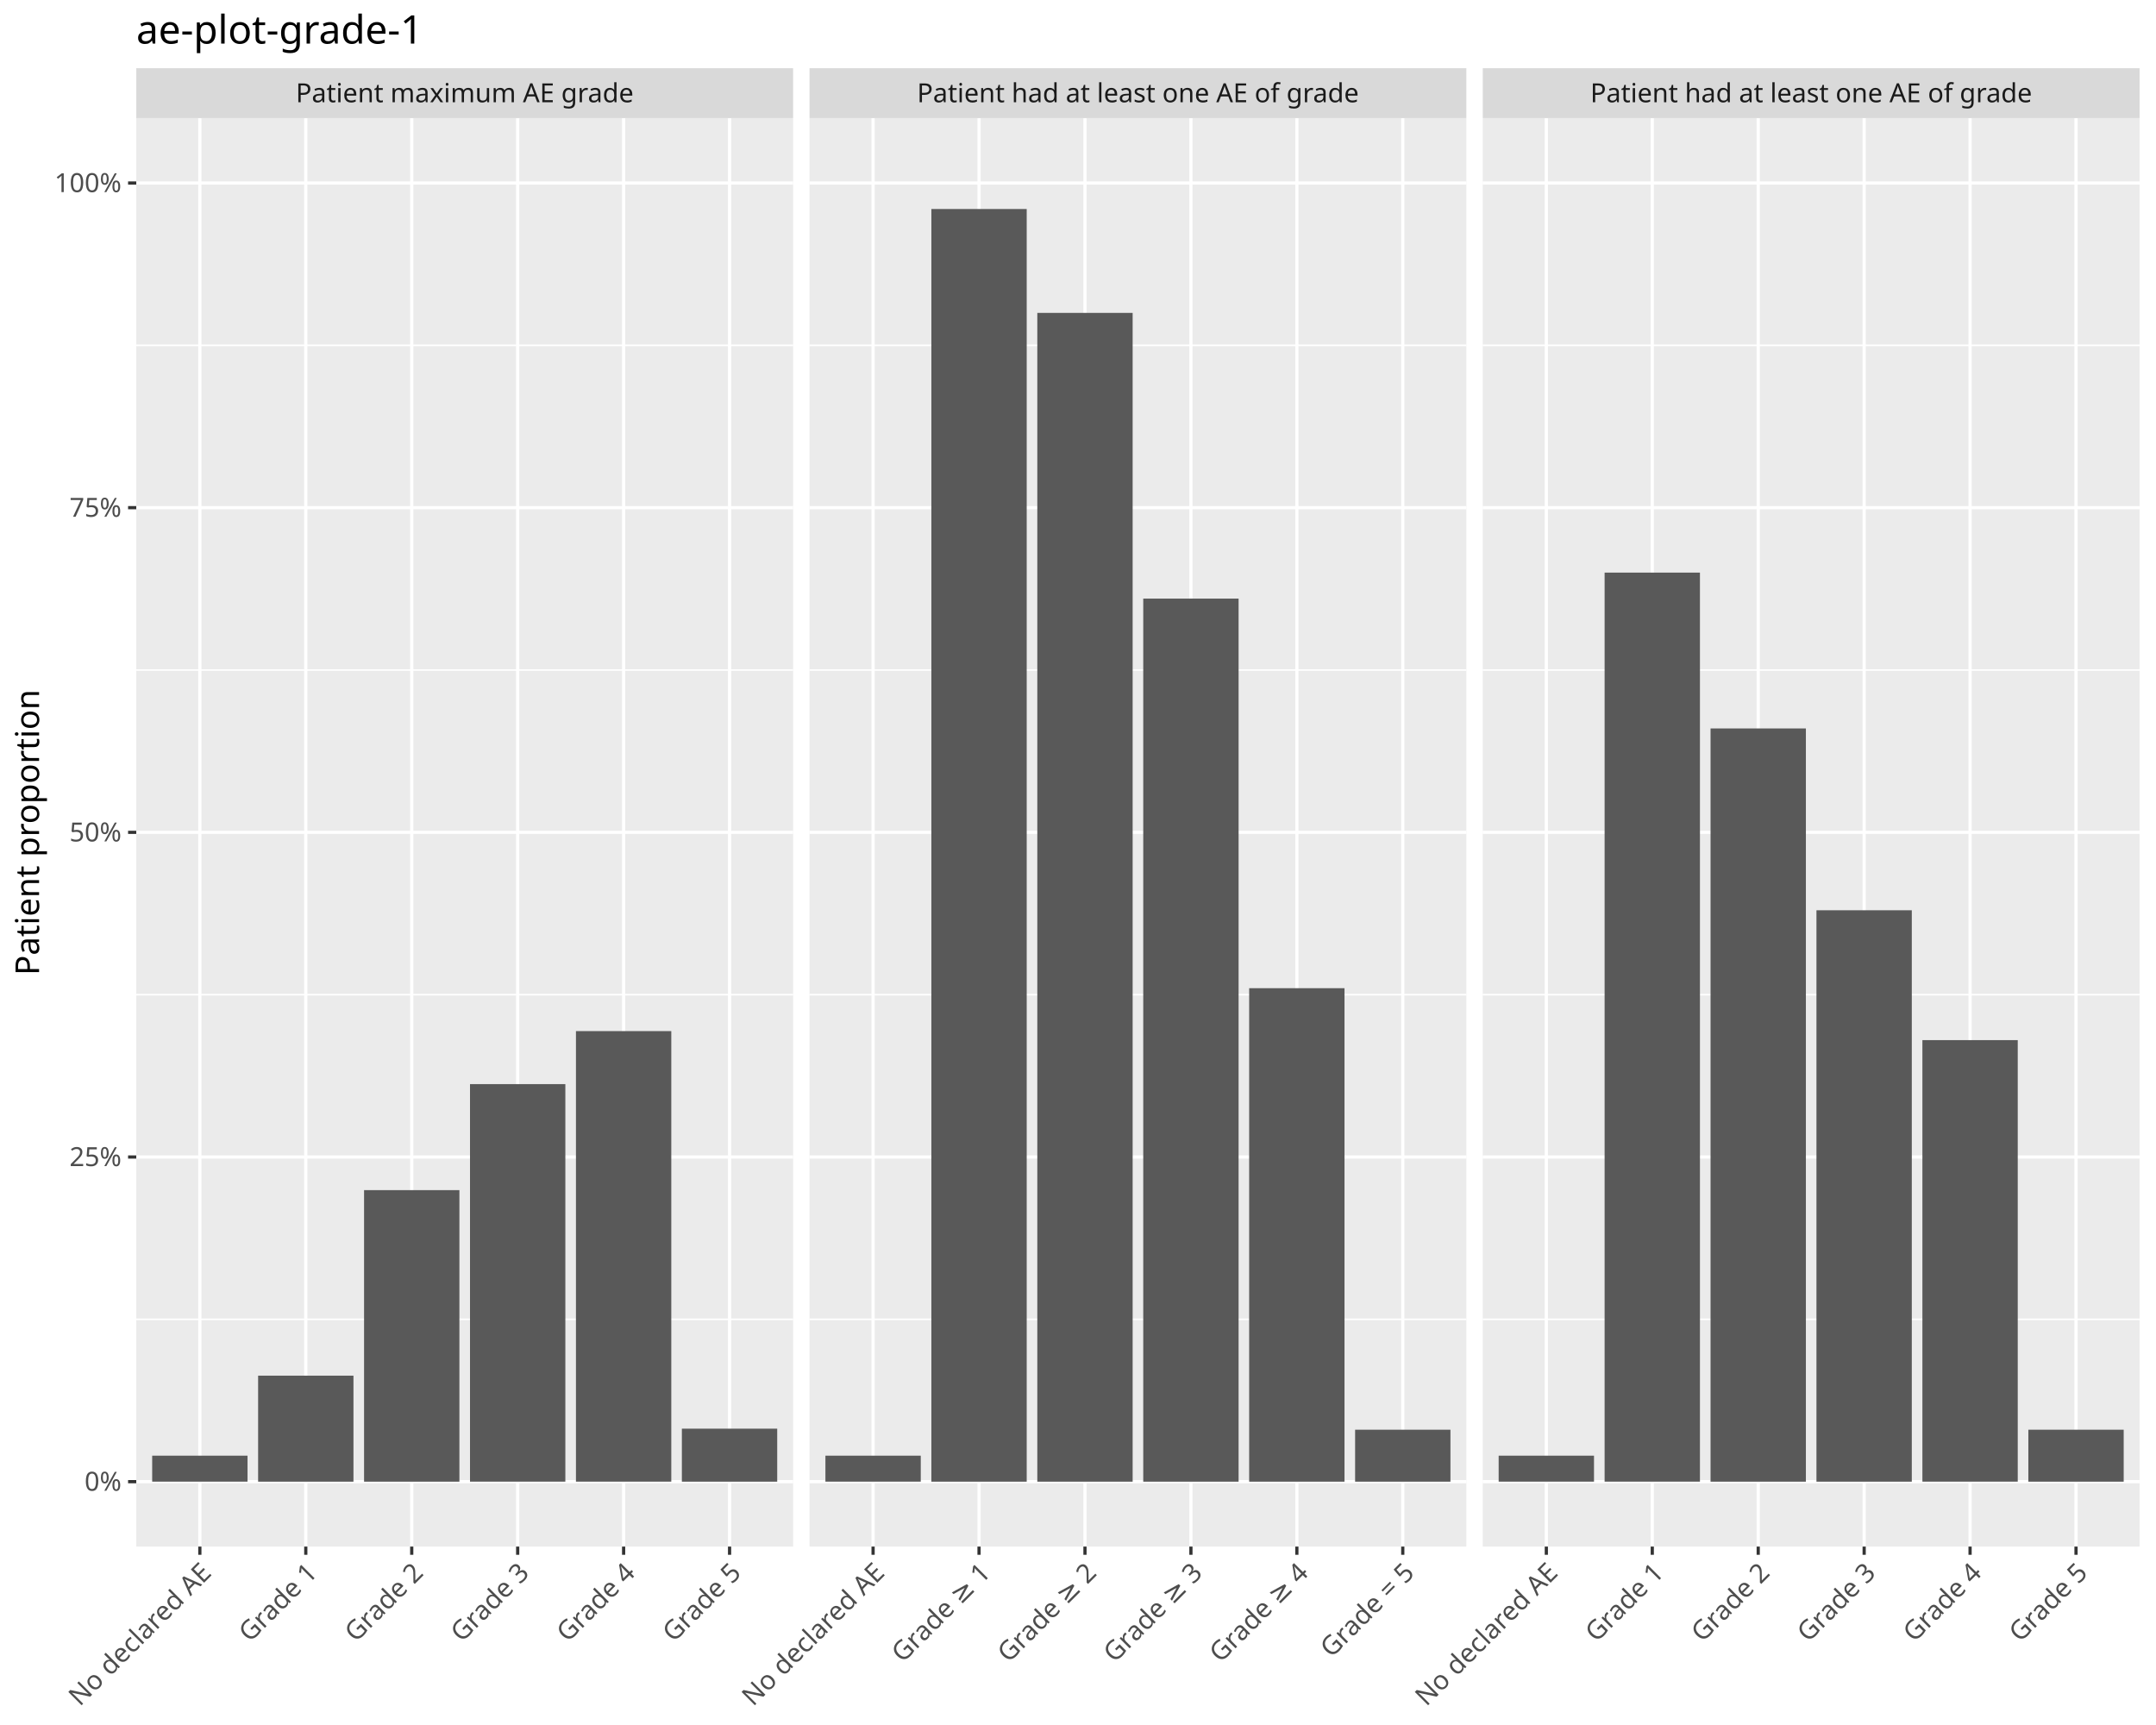
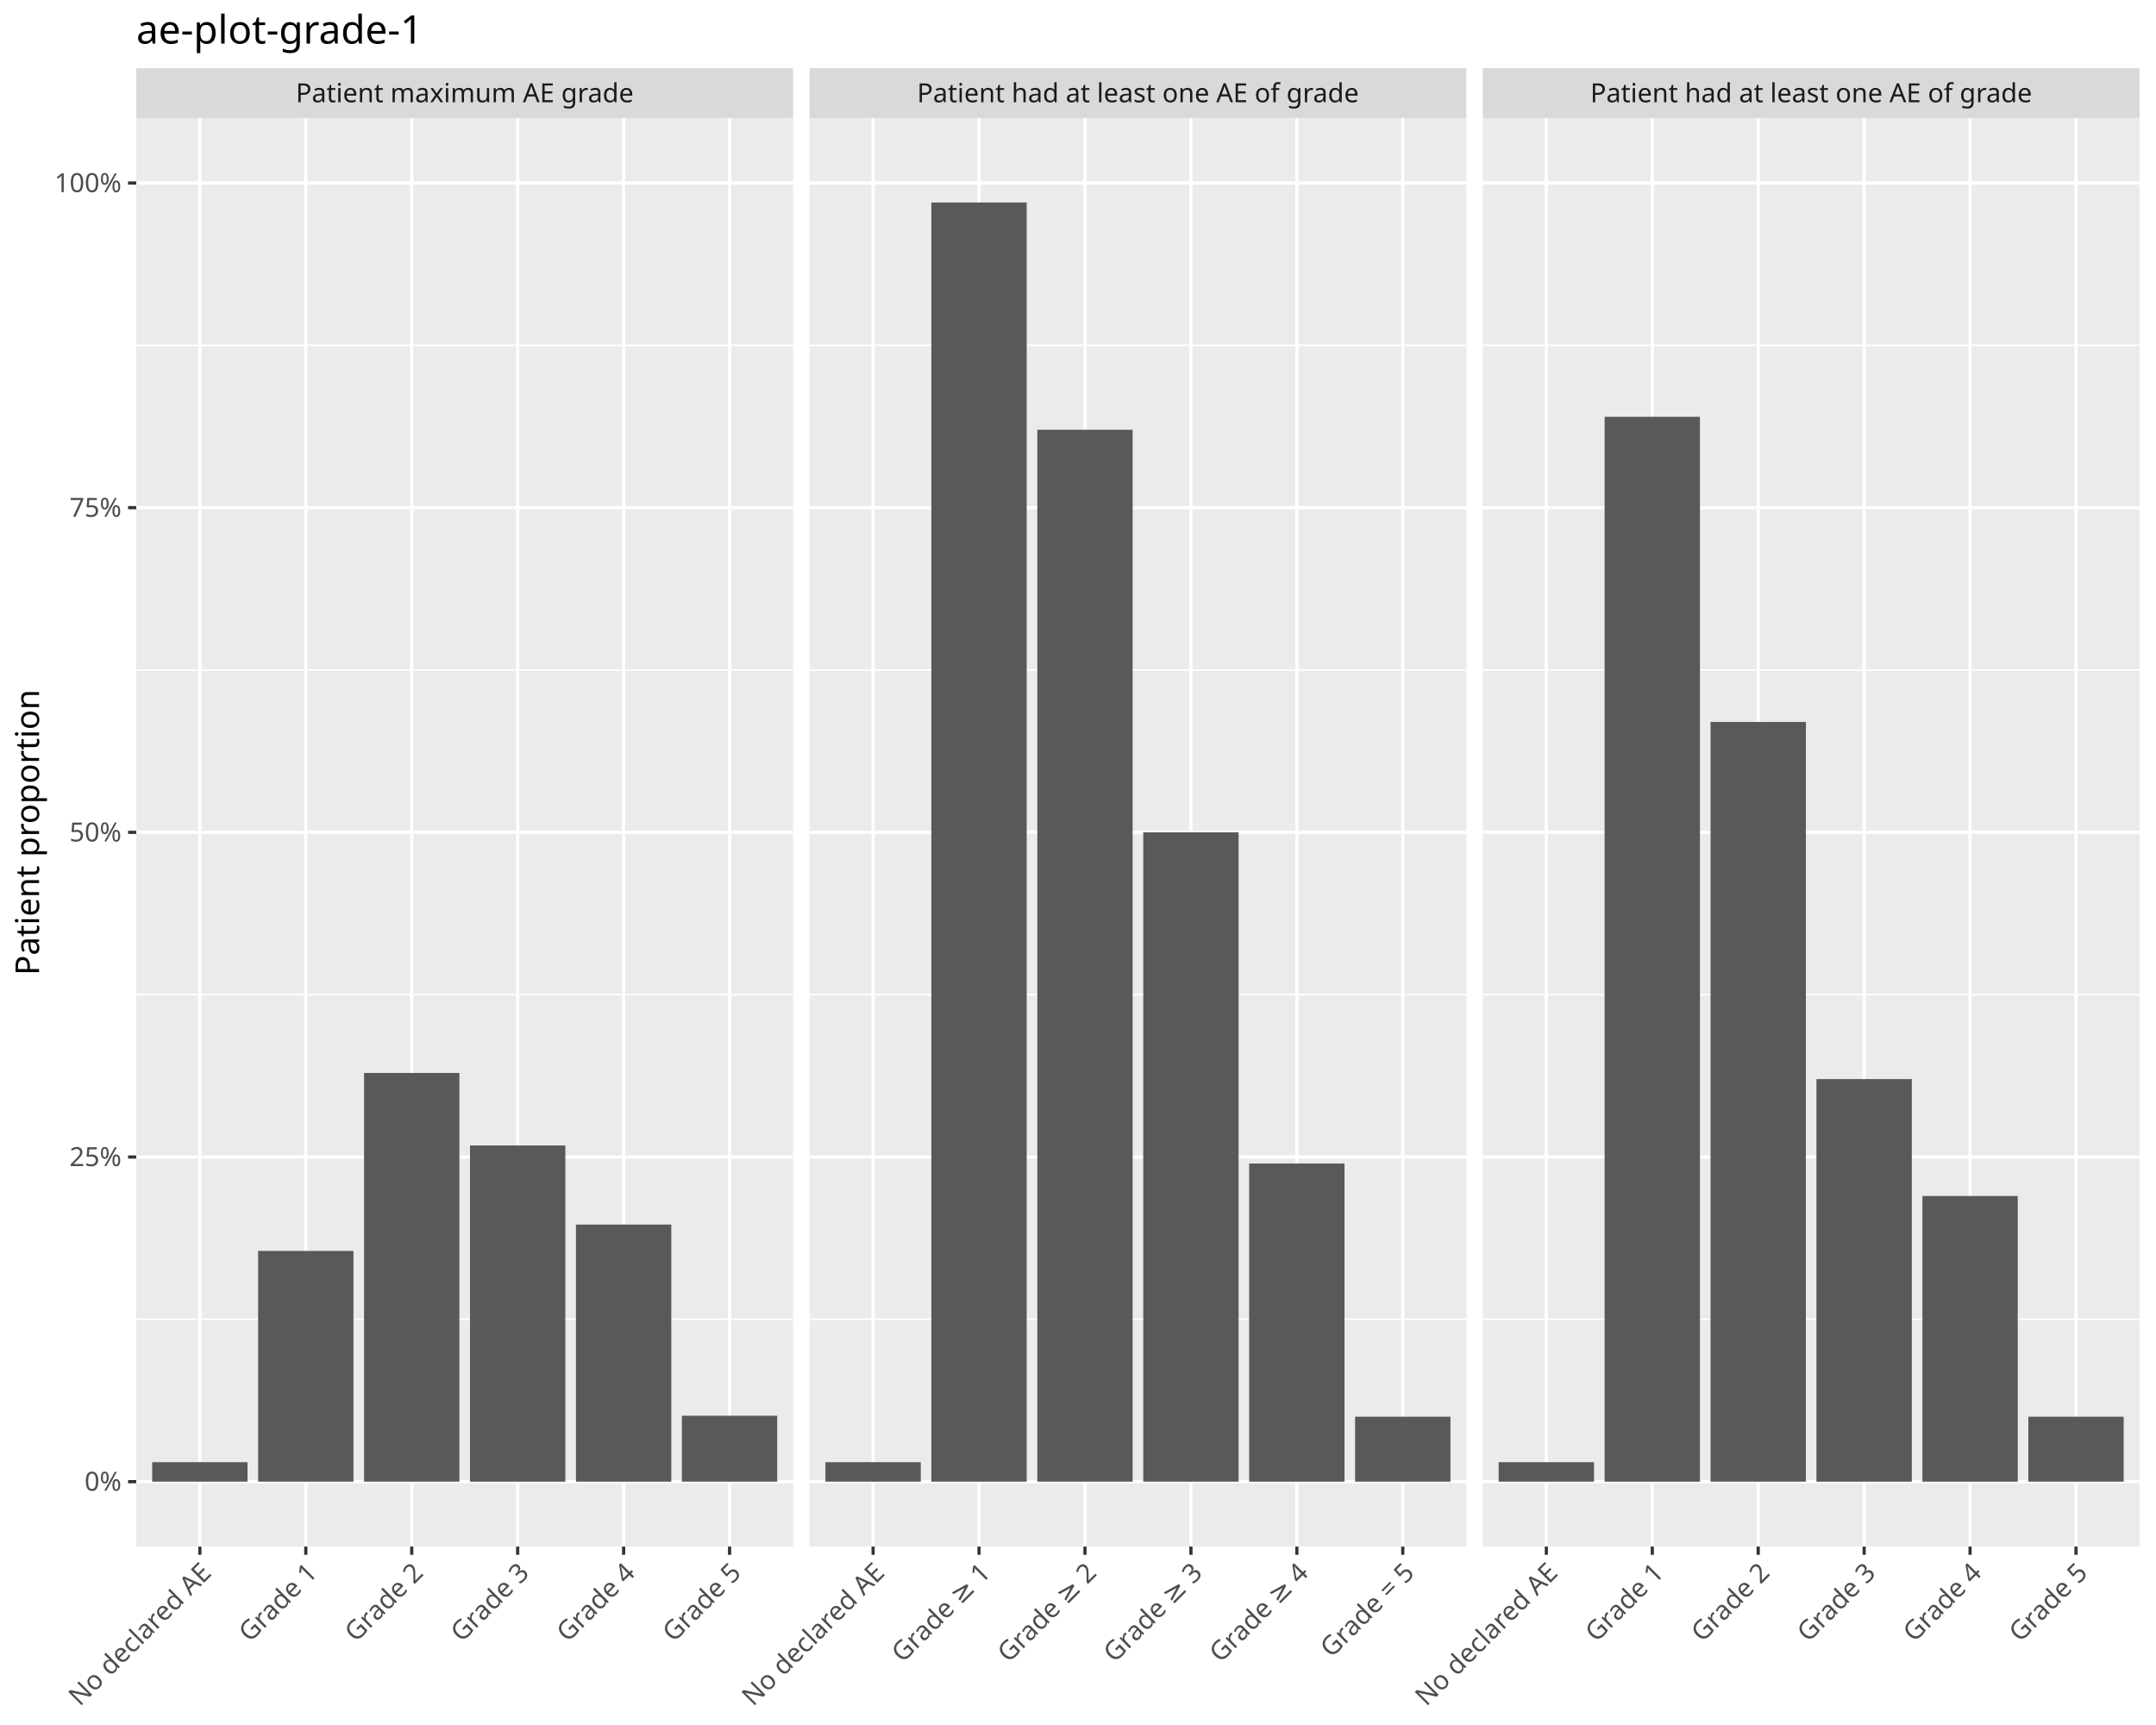
<svg xmlns="http://www.w3.org/2000/svg" class="svglite" data-engine-version="2.0" width="720.00pt" height="576.00pt" viewBox="0 0 720.00 576.00">
  <defs>
    <style type="text/css">
    .svglite line, .svglite polyline, .svglite polygon, .svglite path, .svglite rect, .svglite circle {
      fill: none;
      stroke: #000000;
      stroke-linecap: round;
      stroke-linejoin: round;
      stroke-miterlimit: 10.00;
    }
  </style>
  </defs>
  <rect width="100%" height="100%" style="stroke: none; fill: #FFFFFF;" />
  <defs>
    <clipPath id="cpMC4wMHw3MjAuMDB8MC4wMHw1NzYuMDA=">
      <rect x="0.00" y="0.00" width="720.00" height="576.00" />
    </clipPath>
  </defs>
  <g clip-path="url(#cpMC4wMHw3MjAuMDB8MC4wMHw1NzYuMDA=)">
    <rect x="0" y="0.00" width="720.00" height="576.00" style="stroke-width: 1.07; stroke: #FFFFFF; fill: #FFFFFF;" />
  </g>
  <defs>
    <clipPath id="cpNDUuNTF8MjY0Ljg2fDM5LjQzfDUxNi40Mw==">
      <rect x="45.51" y="39.43" width="219.35" height="476.99" />
    </clipPath>
  </defs>
  <g clip-path="url(#cpNDUuNTF8MjY0Ljg2fDM5LjQzfDUxNi40Mw==)">
    <rect x="45.51" y="39.43" width="219.35" height="476.99" style="stroke-width: 1.07; stroke: none; fill: #EBEBEB;" />
    <polyline points="45.51,440.54 264.86,440.54 " style="stroke-width: 0.53; stroke: #FFFFFF; stroke-linecap: butt;" />
    <polyline points="45.51,332.13 264.86,332.13 " style="stroke-width: 0.53; stroke: #FFFFFF; stroke-linecap: butt;" />
    <polyline points="45.51,223.73 264.86,223.73 " style="stroke-width: 0.53; stroke: #FFFFFF; stroke-linecap: butt;" />
    <polyline points="45.51,115.32 264.86,115.32 " style="stroke-width: 0.53; stroke: #FFFFFF; stroke-linecap: butt;" />
    <polyline points="45.51,494.74 264.86,494.74 " style="stroke-width: 1.07; stroke: #FFFFFF; stroke-linecap: butt;" />
    <polyline points="45.51,386.34 264.86,386.34 " style="stroke-width: 1.07; stroke: #FFFFFF; stroke-linecap: butt;" />
    <polyline points="45.51,277.93 264.86,277.93 " style="stroke-width: 1.07; stroke: #FFFFFF; stroke-linecap: butt;" />
    <polyline points="45.51,169.52 264.86,169.52 " style="stroke-width: 1.07; stroke: #FFFFFF; stroke-linecap: butt;" />
    <polyline points="45.51,61.12 264.86,61.12 " style="stroke-width: 1.07; stroke: #FFFFFF; stroke-linecap: butt;" />
    <polyline points="66.74,516.43 66.74,39.43 " style="stroke-width: 1.07; stroke: #FFFFFF; stroke-linecap: butt;" />
    <polyline points="102.12,516.43 102.12,39.43 " style="stroke-width: 1.07; stroke: #FFFFFF; stroke-linecap: butt;" />
    <polyline points="137.50,516.43 137.50,39.43 " style="stroke-width: 1.07; stroke: #FFFFFF; stroke-linecap: butt;" />
    <polyline points="172.88,516.43 172.88,39.43 " style="stroke-width: 1.07; stroke: #FFFFFF; stroke-linecap: butt;" />
    <polyline points="208.26,516.43 208.26,39.43 " style="stroke-width: 1.07; stroke: #FFFFFF; stroke-linecap: butt;" />
    <polyline points="243.64,516.43 243.64,39.43 " style="stroke-width: 1.07; stroke: #FFFFFF; stroke-linecap: butt;" />
-     <rect x="50.82" y="486.07" width="31.84" height="8.67" style="stroke-width: 1.07; stroke: none; stroke-linecap: butt; stroke-linejoin: miter; fill: #595959;" />
-     <rect x="86.20" y="459.35" width="31.84" height="35.40" style="stroke-width: 1.07; stroke: none; stroke-linecap: butt; stroke-linejoin: miter; fill: #595959;" />
-     <rect x="121.58" y="397.40" width="31.84" height="97.35" style="stroke-width: 1.07; stroke: none; stroke-linecap: butt; stroke-linejoin: miter; fill: #595959;" />
-     <rect x="156.96" y="362.00" width="31.84" height="132.74" style="stroke-width: 1.07; stroke: none; stroke-linecap: butt; stroke-linejoin: miter; fill: #595959;" />
-     <rect x="192.34" y="344.30" width="31.84" height="150.44" style="stroke-width: 1.07; stroke: none; stroke-linecap: butt; stroke-linejoin: miter; fill: #595959;" />
-     <rect x="227.71" y="477.05" width="31.84" height="17.70" style="stroke-width: 1.07; stroke: none; stroke-linecap: butt; stroke-linejoin: miter; fill: #595959;" />
+     <rect x="50.82" y="488.24" width="31.84" height="6.50" style="stroke-width: 1.07; stroke: none; stroke-linecap: butt; stroke-linejoin: miter; fill: #595959;" />
+     <rect x="86.20" y="417.70" width="31.84" height="77.04" style="stroke-width: 1.07; stroke: none; stroke-linecap: butt; stroke-linejoin: miter; fill: #595959;" />
+     <rect x="121.58" y="358.27" width="31.84" height="136.47" style="stroke-width: 1.07; stroke: none; stroke-linecap: butt; stroke-linejoin: miter; fill: #595959;" />
+     <rect x="156.96" y="382.49" width="31.84" height="112.26" style="stroke-width: 1.07; stroke: none; stroke-linecap: butt; stroke-linejoin: miter; fill: #595959;" />
+     <rect x="192.34" y="408.90" width="31.84" height="85.85" style="stroke-width: 1.07; stroke: none; stroke-linecap: butt; stroke-linejoin: miter; fill: #595959;" />
+     <rect x="227.71" y="472.73" width="31.84" height="22.01" style="stroke-width: 1.07; stroke: none; stroke-linecap: butt; stroke-linejoin: miter; fill: #595959;" />
  </g>
  <g clip-path="url(#cpMC4wMHw3MjAuMDB8MC4wMHw1NzYuMDA=)">
</g>
  <defs>
    <clipPath id="cpMjcwLjM0fDQ4OS42OXwzOS40M3w1MTYuNDM=">
      <rect x="270.34" y="39.43" width="219.35" height="476.99" />
    </clipPath>
  </defs>
  <g clip-path="url(#cpMjcwLjM0fDQ4OS42OXwzOS40M3w1MTYuNDM=)">
    <rect x="270.34" y="39.43" width="219.35" height="476.99" style="stroke-width: 1.07; stroke: none; fill: #EBEBEB;" />
    <polyline points="270.34,440.54 489.69,440.54 " style="stroke-width: 0.53; stroke: #FFFFFF; stroke-linecap: butt;" />
    <polyline points="270.34,332.13 489.69,332.13 " style="stroke-width: 0.53; stroke: #FFFFFF; stroke-linecap: butt;" />
    <polyline points="270.34,223.73 489.69,223.73 " style="stroke-width: 0.53; stroke: #FFFFFF; stroke-linecap: butt;" />
    <polyline points="270.34,115.32 489.69,115.32 " style="stroke-width: 0.53; stroke: #FFFFFF; stroke-linecap: butt;" />
    <polyline points="270.34,494.74 489.69,494.74 " style="stroke-width: 1.07; stroke: #FFFFFF; stroke-linecap: butt;" />
    <polyline points="270.34,386.34 489.69,386.34 " style="stroke-width: 1.07; stroke: #FFFFFF; stroke-linecap: butt;" />
    <polyline points="270.34,277.93 489.69,277.93 " style="stroke-width: 1.07; stroke: #FFFFFF; stroke-linecap: butt;" />
    <polyline points="270.34,169.52 489.69,169.52 " style="stroke-width: 1.07; stroke: #FFFFFF; stroke-linecap: butt;" />
    <polyline points="270.34,61.12 489.69,61.12 " style="stroke-width: 1.07; stroke: #FFFFFF; stroke-linecap: butt;" />
    <polyline points="291.57,516.43 291.57,39.43 " style="stroke-width: 1.07; stroke: #FFFFFF; stroke-linecap: butt;" />
    <polyline points="326.95,516.43 326.95,39.43 " style="stroke-width: 1.07; stroke: #FFFFFF; stroke-linecap: butt;" />
    <polyline points="362.33,516.43 362.33,39.43 " style="stroke-width: 1.07; stroke: #FFFFFF; stroke-linecap: butt;" />
    <polyline points="397.71,516.43 397.71,39.43 " style="stroke-width: 1.07; stroke: #FFFFFF; stroke-linecap: butt;" />
    <polyline points="433.09,516.43 433.09,39.43 " style="stroke-width: 1.07; stroke: #FFFFFF; stroke-linecap: butt;" />
    <polyline points="468.46,516.43 468.46,39.43 " style="stroke-width: 1.07; stroke: #FFFFFF; stroke-linecap: butt;" />
-     <rect x="275.65" y="486.07" width="31.84" height="8.67" style="stroke-width: 1.07; stroke: none; stroke-linecap: butt; stroke-linejoin: miter; fill: #595959;" />
-     <rect x="311.03" y="69.79" width="31.84" height="424.96" style="stroke-width: 1.07; stroke: none; stroke-linecap: butt; stroke-linejoin: miter; fill: #595959;" />
-     <rect x="346.41" y="104.48" width="31.84" height="390.27" style="stroke-width: 1.07; stroke: none; stroke-linecap: butt; stroke-linejoin: miter; fill: #595959;" />
-     <rect x="381.79" y="199.88" width="31.84" height="294.87" style="stroke-width: 1.07; stroke: none; stroke-linecap: butt; stroke-linejoin: miter; fill: #595959;" />
-     <rect x="417.16" y="329.97" width="31.84" height="164.78" style="stroke-width: 1.07; stroke: none; stroke-linecap: butt; stroke-linejoin: miter; fill: #595959;" />
-     <rect x="452.54" y="477.40" width="31.84" height="17.35" style="stroke-width: 1.07; stroke: none; stroke-linecap: butt; stroke-linejoin: miter; fill: #595959;" />
+     <rect x="275.65" y="488.24" width="31.84" height="6.50" style="stroke-width: 1.07; stroke: none; stroke-linecap: butt; stroke-linejoin: miter; fill: #595959;" />
+     <rect x="311.03" y="67.62" width="31.84" height="427.12" style="stroke-width: 1.07; stroke: none; stroke-linecap: butt; stroke-linejoin: miter; fill: #595959;" />
+     <rect x="346.41" y="143.50" width="31.84" height="351.24" style="stroke-width: 1.07; stroke: none; stroke-linecap: butt; stroke-linejoin: miter; fill: #595959;" />
+     <rect x="381.79" y="277.93" width="31.84" height="216.81" style="stroke-width: 1.07; stroke: none; stroke-linecap: butt; stroke-linejoin: miter; fill: #595959;" />
+     <rect x="417.16" y="388.51" width="31.84" height="106.24" style="stroke-width: 1.07; stroke: none; stroke-linecap: butt; stroke-linejoin: miter; fill: #595959;" />
+     <rect x="452.54" y="473.06" width="31.84" height="21.68" style="stroke-width: 1.07; stroke: none; stroke-linecap: butt; stroke-linejoin: miter; fill: #595959;" />
  </g>
  <g clip-path="url(#cpMC4wMHw3MjAuMDB8MC4wMHw1NzYuMDA=)">
</g>
  <defs>
    <clipPath id="cpNDk1LjE3fDcxNC41MnwzOS40M3w1MTYuNDM=">
      <rect x="495.17" y="39.43" width="219.35" height="476.99" />
    </clipPath>
  </defs>
  <g clip-path="url(#cpNDk1LjE3fDcxNC41MnwzOS40M3w1MTYuNDM=)">
    <rect x="495.17" y="39.43" width="219.35" height="476.99" style="stroke-width: 1.07; stroke: none; fill: #EBEBEB;" />
    <polyline points="495.17,440.54 714.52,440.54 " style="stroke-width: 0.53; stroke: #FFFFFF; stroke-linecap: butt;" />
    <polyline points="495.17,332.13 714.52,332.13 " style="stroke-width: 0.53; stroke: #FFFFFF; stroke-linecap: butt;" />
    <polyline points="495.17,223.73 714.52,223.73 " style="stroke-width: 0.53; stroke: #FFFFFF; stroke-linecap: butt;" />
    <polyline points="495.17,115.32 714.52,115.32 " style="stroke-width: 0.53; stroke: #FFFFFF; stroke-linecap: butt;" />
    <polyline points="495.17,494.74 714.52,494.74 " style="stroke-width: 1.07; stroke: #FFFFFF; stroke-linecap: butt;" />
    <polyline points="495.17,386.34 714.52,386.34 " style="stroke-width: 1.07; stroke: #FFFFFF; stroke-linecap: butt;" />
    <polyline points="495.17,277.93 714.52,277.93 " style="stroke-width: 1.07; stroke: #FFFFFF; stroke-linecap: butt;" />
    <polyline points="495.17,169.52 714.52,169.52 " style="stroke-width: 1.07; stroke: #FFFFFF; stroke-linecap: butt;" />
    <polyline points="495.17,61.12 714.52,61.12 " style="stroke-width: 1.07; stroke: #FFFFFF; stroke-linecap: butt;" />
    <polyline points="516.40,516.43 516.40,39.43 " style="stroke-width: 1.07; stroke: #FFFFFF; stroke-linecap: butt;" />
    <polyline points="551.78,516.43 551.78,39.43 " style="stroke-width: 1.07; stroke: #FFFFFF; stroke-linecap: butt;" />
    <polyline points="587.16,516.43 587.16,39.43 " style="stroke-width: 1.07; stroke: #FFFFFF; stroke-linecap: butt;" />
    <polyline points="622.54,516.43 622.54,39.43 " style="stroke-width: 1.07; stroke: #FFFFFF; stroke-linecap: butt;" />
    <polyline points="657.91,516.43 657.91,39.43 " style="stroke-width: 1.07; stroke: #FFFFFF; stroke-linecap: butt;" />
    <polyline points="693.29,516.43 693.29,39.43 " style="stroke-width: 1.07; stroke: #FFFFFF; stroke-linecap: butt;" />
-     <rect x="500.48" y="486.07" width="31.84" height="8.67" style="stroke-width: 1.07; stroke: none; stroke-linecap: butt; stroke-linejoin: miter; fill: #595959;" />
-     <rect x="535.86" y="191.20" width="31.84" height="303.54" style="stroke-width: 1.07; stroke: none; stroke-linecap: butt; stroke-linejoin: miter; fill: #595959;" />
-     <rect x="571.24" y="243.24" width="31.84" height="251.51" style="stroke-width: 1.07; stroke: none; stroke-linecap: butt; stroke-linejoin: miter; fill: #595959;" />
-     <rect x="606.61" y="303.95" width="31.84" height="190.80" style="stroke-width: 1.07; stroke: none; stroke-linecap: butt; stroke-linejoin: miter; fill: #595959;" />
-     <rect x="641.99" y="347.31" width="31.84" height="147.43" style="stroke-width: 1.07; stroke: none; stroke-linecap: butt; stroke-linejoin: miter; fill: #595959;" />
-     <rect x="677.37" y="477.40" width="31.84" height="17.35" style="stroke-width: 1.07; stroke: none; stroke-linecap: butt; stroke-linejoin: miter; fill: #595959;" />
+     <rect x="500.48" y="488.24" width="31.84" height="6.50" style="stroke-width: 1.07; stroke: none; stroke-linecap: butt; stroke-linejoin: miter; fill: #595959;" />
+     <rect x="535.86" y="139.17" width="31.84" height="355.58" style="stroke-width: 1.07; stroke: none; stroke-linecap: butt; stroke-linejoin: miter; fill: #595959;" />
+     <rect x="571.24" y="241.07" width="31.84" height="253.67" style="stroke-width: 1.07; stroke: none; stroke-linecap: butt; stroke-linejoin: miter; fill: #595959;" />
+     <rect x="606.61" y="360.32" width="31.84" height="134.43" style="stroke-width: 1.07; stroke: none; stroke-linecap: butt; stroke-linejoin: miter; fill: #595959;" />
+     <rect x="641.99" y="399.35" width="31.84" height="95.40" style="stroke-width: 1.07; stroke: none; stroke-linecap: butt; stroke-linejoin: miter; fill: #595959;" />
+     <rect x="677.37" y="473.06" width="31.84" height="21.68" style="stroke-width: 1.07; stroke: none; stroke-linecap: butt; stroke-linejoin: miter; fill: #595959;" />
  </g>
  <g clip-path="url(#cpMC4wMHw3MjAuMDB8MC4wMHw1NzYuMDA=)">
</g>
  <defs>
    <clipPath id="cpNDUuNTF8MjY0Ljg2fDIyLjc4fDM5LjQz">
      <rect x="45.51" y="22.78" width="219.35" height="16.65" />
    </clipPath>
  </defs>
  <g clip-path="url(#cpNDUuNTF8MjY0Ljg2fDIyLjc4fDM5LjQz)">
    <rect x="45.51" y="22.78" width="219.35" height="16.65" style="stroke-width: 1.07; stroke: none; fill: #D9D9D9;" />
    <text x="155.19" y="34.14" text-anchor="middle" style="font-size: 8.80px; fill: #1A1A1A; font-family: sans;" textLength="107.13px" lengthAdjust="spacingAndGlyphs">Patient maximum AE grade</text>
  </g>
  <g clip-path="url(#cpMC4wMHw3MjAuMDB8MC4wMHw1NzYuMDA=)">
</g>
  <defs>
    <clipPath id="cpMjcwLjM0fDQ4OS42OXwyMi43OHwzOS40Mw==">
      <rect x="270.34" y="22.78" width="219.35" height="16.65" />
    </clipPath>
  </defs>
  <g clip-path="url(#cpMjcwLjM0fDQ4OS42OXwyMi43OHwzOS40Mw==)">
    <rect x="270.34" y="22.78" width="219.35" height="16.65" style="stroke-width: 1.07; stroke: none; fill: #D9D9D9;" />
    <text x="380.02" y="34.14" text-anchor="middle" style="font-size: 8.80px; fill: #1A1A1A; font-family: sans;" textLength="141.40px" lengthAdjust="spacingAndGlyphs">Patient had at least one AE of grade</text>
  </g>
  <g clip-path="url(#cpMC4wMHw3MjAuMDB8MC4wMHw1NzYuMDA=)">
</g>
  <defs>
    <clipPath id="cpNDk1LjE3fDcxNC41MnwyMi43OHwzOS40Mw==">
      <rect x="495.17" y="22.78" width="219.35" height="16.65" />
    </clipPath>
  </defs>
  <g clip-path="url(#cpNDk1LjE3fDcxNC41MnwyMi43OHwzOS40Mw==)">
    <rect x="495.17" y="22.78" width="219.35" height="16.65" style="stroke-width: 1.07; stroke: none; fill: #D9D9D9;" />
    <text x="604.85" y="34.14" text-anchor="middle" style="font-size: 8.80px; fill: #1A1A1A; font-family: sans;" textLength="143.84px" lengthAdjust="spacingAndGlyphs">Patient had at least one AE of grade </text>
  </g>
  <g clip-path="url(#cpMC4wMHw3MjAuMDB8MC4wMHw1NzYuMDA=)">
    <polyline points="66.74,519.17 66.74,516.43 " style="stroke-width: 1.07; stroke: #333333; stroke-linecap: butt;" />
    <polyline points="102.12,519.17 102.12,516.43 " style="stroke-width: 1.07; stroke: #333333; stroke-linecap: butt;" />
    <polyline points="137.50,519.17 137.50,516.43 " style="stroke-width: 1.07; stroke: #333333; stroke-linecap: butt;" />
    <polyline points="172.88,519.17 172.88,516.43 " style="stroke-width: 1.07; stroke: #333333; stroke-linecap: butt;" />
    <polyline points="208.26,519.17 208.26,516.43 " style="stroke-width: 1.07; stroke: #333333; stroke-linecap: butt;" />
    <polyline points="243.64,519.17 243.64,516.43 " style="stroke-width: 1.07; stroke: #333333; stroke-linecap: butt;" />
    <text transform="translate(71.02,525.64) rotate(-45)" text-anchor="end" style="font-size: 8.80px; fill: #4D4D4D; font-family: sans;" textLength="61.64px" lengthAdjust="spacingAndGlyphs">No declared AE</text>
    <text transform="translate(106.40,525.64) rotate(-45)" text-anchor="end" style="font-size: 8.80px; fill: #4D4D4D; font-family: sans;" textLength="31.80px" lengthAdjust="spacingAndGlyphs">Grade 1</text>
    <text transform="translate(141.78,525.64) rotate(-45)" text-anchor="end" style="font-size: 8.80px; fill: #4D4D4D; font-family: sans;" textLength="31.80px" lengthAdjust="spacingAndGlyphs">Grade 2</text>
    <text transform="translate(177.16,525.64) rotate(-45)" text-anchor="end" style="font-size: 8.80px; fill: #4D4D4D; font-family: sans;" textLength="31.80px" lengthAdjust="spacingAndGlyphs">Grade 3</text>
    <text transform="translate(212.54,525.64) rotate(-45)" text-anchor="end" style="font-size: 8.80px; fill: #4D4D4D; font-family: sans;" textLength="31.80px" lengthAdjust="spacingAndGlyphs">Grade 4</text>
    <text transform="translate(247.92,525.64) rotate(-45)" text-anchor="end" style="font-size: 8.80px; fill: #4D4D4D; font-family: sans;" textLength="31.80px" lengthAdjust="spacingAndGlyphs">Grade 5</text>
    <polyline points="291.57,519.17 291.57,516.43 " style="stroke-width: 1.07; stroke: #333333; stroke-linecap: butt;" />
    <polyline points="326.95,519.17 326.95,516.43 " style="stroke-width: 1.07; stroke: #333333; stroke-linecap: butt;" />
    <polyline points="362.33,519.17 362.33,516.43 " style="stroke-width: 1.07; stroke: #333333; stroke-linecap: butt;" />
    <polyline points="397.71,519.17 397.71,516.43 " style="stroke-width: 1.07; stroke: #333333; stroke-linecap: butt;" />
    <polyline points="433.09,519.17 433.09,516.43 " style="stroke-width: 1.07; stroke: #333333; stroke-linecap: butt;" />
    <polyline points="468.46,519.17 468.46,516.43 " style="stroke-width: 1.07; stroke: #333333; stroke-linecap: butt;" />
    <text transform="translate(295.85,525.64) rotate(-45)" text-anchor="end" style="font-size: 8.80px; fill: #4D4D4D; font-family: sans;" textLength="61.64px" lengthAdjust="spacingAndGlyphs">No declared AE</text>
    <text transform="translate(331.23,525.64) rotate(-45)" text-anchor="end" style="font-size: 8.80px; fill: #4D4D4D; font-family: sans;" textLength="39.08px" lengthAdjust="spacingAndGlyphs">Grade ≥ 1</text>
    <text transform="translate(366.61,525.64) rotate(-45)" text-anchor="end" style="font-size: 8.80px; fill: #4D4D4D; font-family: sans;" textLength="39.08px" lengthAdjust="spacingAndGlyphs">Grade ≥ 2</text>
    <text transform="translate(401.99,525.64) rotate(-45)" text-anchor="end" style="font-size: 8.80px; fill: #4D4D4D; font-family: sans;" textLength="39.08px" lengthAdjust="spacingAndGlyphs">Grade ≥ 3</text>
    <text transform="translate(437.37,525.64) rotate(-45)" text-anchor="end" style="font-size: 8.80px; fill: #4D4D4D; font-family: sans;" textLength="39.08px" lengthAdjust="spacingAndGlyphs">Grade ≥ 4</text>
    <text transform="translate(472.75,525.64) rotate(-45)" text-anchor="end" style="font-size: 8.80px; fill: #4D4D4D; font-family: sans;" textLength="39.39px" lengthAdjust="spacingAndGlyphs">Grade = 5</text>
    <polyline points="516.40,519.17 516.40,516.43 " style="stroke-width: 1.07; stroke: #333333; stroke-linecap: butt;" />
    <polyline points="551.78,519.17 551.78,516.43 " style="stroke-width: 1.07; stroke: #333333; stroke-linecap: butt;" />
    <polyline points="587.16,519.17 587.16,516.43 " style="stroke-width: 1.07; stroke: #333333; stroke-linecap: butt;" />
    <polyline points="622.54,519.17 622.54,516.43 " style="stroke-width: 1.07; stroke: #333333; stroke-linecap: butt;" />
    <polyline points="657.91,519.17 657.91,516.43 " style="stroke-width: 1.07; stroke: #333333; stroke-linecap: butt;" />
    <polyline points="693.29,519.17 693.29,516.43 " style="stroke-width: 1.07; stroke: #333333; stroke-linecap: butt;" />
    <text transform="translate(520.68,525.64) rotate(-45)" text-anchor="end" style="font-size: 8.80px; fill: #4D4D4D; font-family: sans;" textLength="61.64px" lengthAdjust="spacingAndGlyphs">No declared AE</text>
    <text transform="translate(556.06,525.64) rotate(-45)" text-anchor="end" style="font-size: 8.80px; fill: #4D4D4D; font-family: sans;" textLength="31.80px" lengthAdjust="spacingAndGlyphs">Grade 1</text>
    <text transform="translate(591.44,525.64) rotate(-45)" text-anchor="end" style="font-size: 8.80px; fill: #4D4D4D; font-family: sans;" textLength="31.80px" lengthAdjust="spacingAndGlyphs">Grade 2</text>
    <text transform="translate(626.82,525.64) rotate(-45)" text-anchor="end" style="font-size: 8.80px; fill: #4D4D4D; font-family: sans;" textLength="31.80px" lengthAdjust="spacingAndGlyphs">Grade 3</text>
    <text transform="translate(662.20,525.64) rotate(-45)" text-anchor="end" style="font-size: 8.80px; fill: #4D4D4D; font-family: sans;" textLength="31.80px" lengthAdjust="spacingAndGlyphs">Grade 4</text>
    <text transform="translate(697.58,525.64) rotate(-45)" text-anchor="end" style="font-size: 8.80px; fill: #4D4D4D; font-family: sans;" textLength="31.80px" lengthAdjust="spacingAndGlyphs">Grade 5</text>
    <text x="40.58" y="497.77" text-anchor="end" style="font-size: 8.80px; fill: #4D4D4D; font-family: sans;" textLength="12.72px" lengthAdjust="spacingAndGlyphs">0%</text>
    <text x="40.58" y="389.37" text-anchor="end" style="font-size: 8.80px; fill: #4D4D4D; font-family: sans;" textLength="17.61px" lengthAdjust="spacingAndGlyphs">25%</text>
    <text x="40.58" y="280.96" text-anchor="end" style="font-size: 8.80px; fill: #4D4D4D; font-family: sans;" textLength="17.61px" lengthAdjust="spacingAndGlyphs">50%</text>
    <text x="40.58" y="172.55" text-anchor="end" style="font-size: 8.80px; fill: #4D4D4D; font-family: sans;" textLength="17.61px" lengthAdjust="spacingAndGlyphs">75%</text>
    <text x="40.58" y="64.14" text-anchor="end" style="font-size: 8.80px; fill: #4D4D4D; font-family: sans;" textLength="22.51px" lengthAdjust="spacingAndGlyphs">100%</text>
    <polyline points="42.77,494.74 45.51,494.74 " style="stroke-width: 1.07; stroke: #333333; stroke-linecap: butt;" />
    <polyline points="42.77,386.34 45.51,386.34 " style="stroke-width: 1.07; stroke: #333333; stroke-linecap: butt;" />
    <polyline points="42.77,277.93 45.51,277.93 " style="stroke-width: 1.07; stroke: #333333; stroke-linecap: butt;" />
    <polyline points="42.77,169.52 45.51,169.52 " style="stroke-width: 1.07; stroke: #333333; stroke-linecap: butt;" />
    <polyline points="42.77,61.12 45.51,61.12 " style="stroke-width: 1.07; stroke: #333333; stroke-linecap: butt;" />
    <text transform="translate(13.05,277.93) rotate(-90)" text-anchor="middle" style="font-size: 11.00px; font-family: sans;" textLength="86.84px" lengthAdjust="spacingAndGlyphs">Patient proportion</text>
    <text x="45.51" y="14.56" style="font-size: 13.20px; font-family: sans;" textLength="90.26px" lengthAdjust="spacingAndGlyphs">ae-plot-grade-1</text>
  </g>
</svg>
